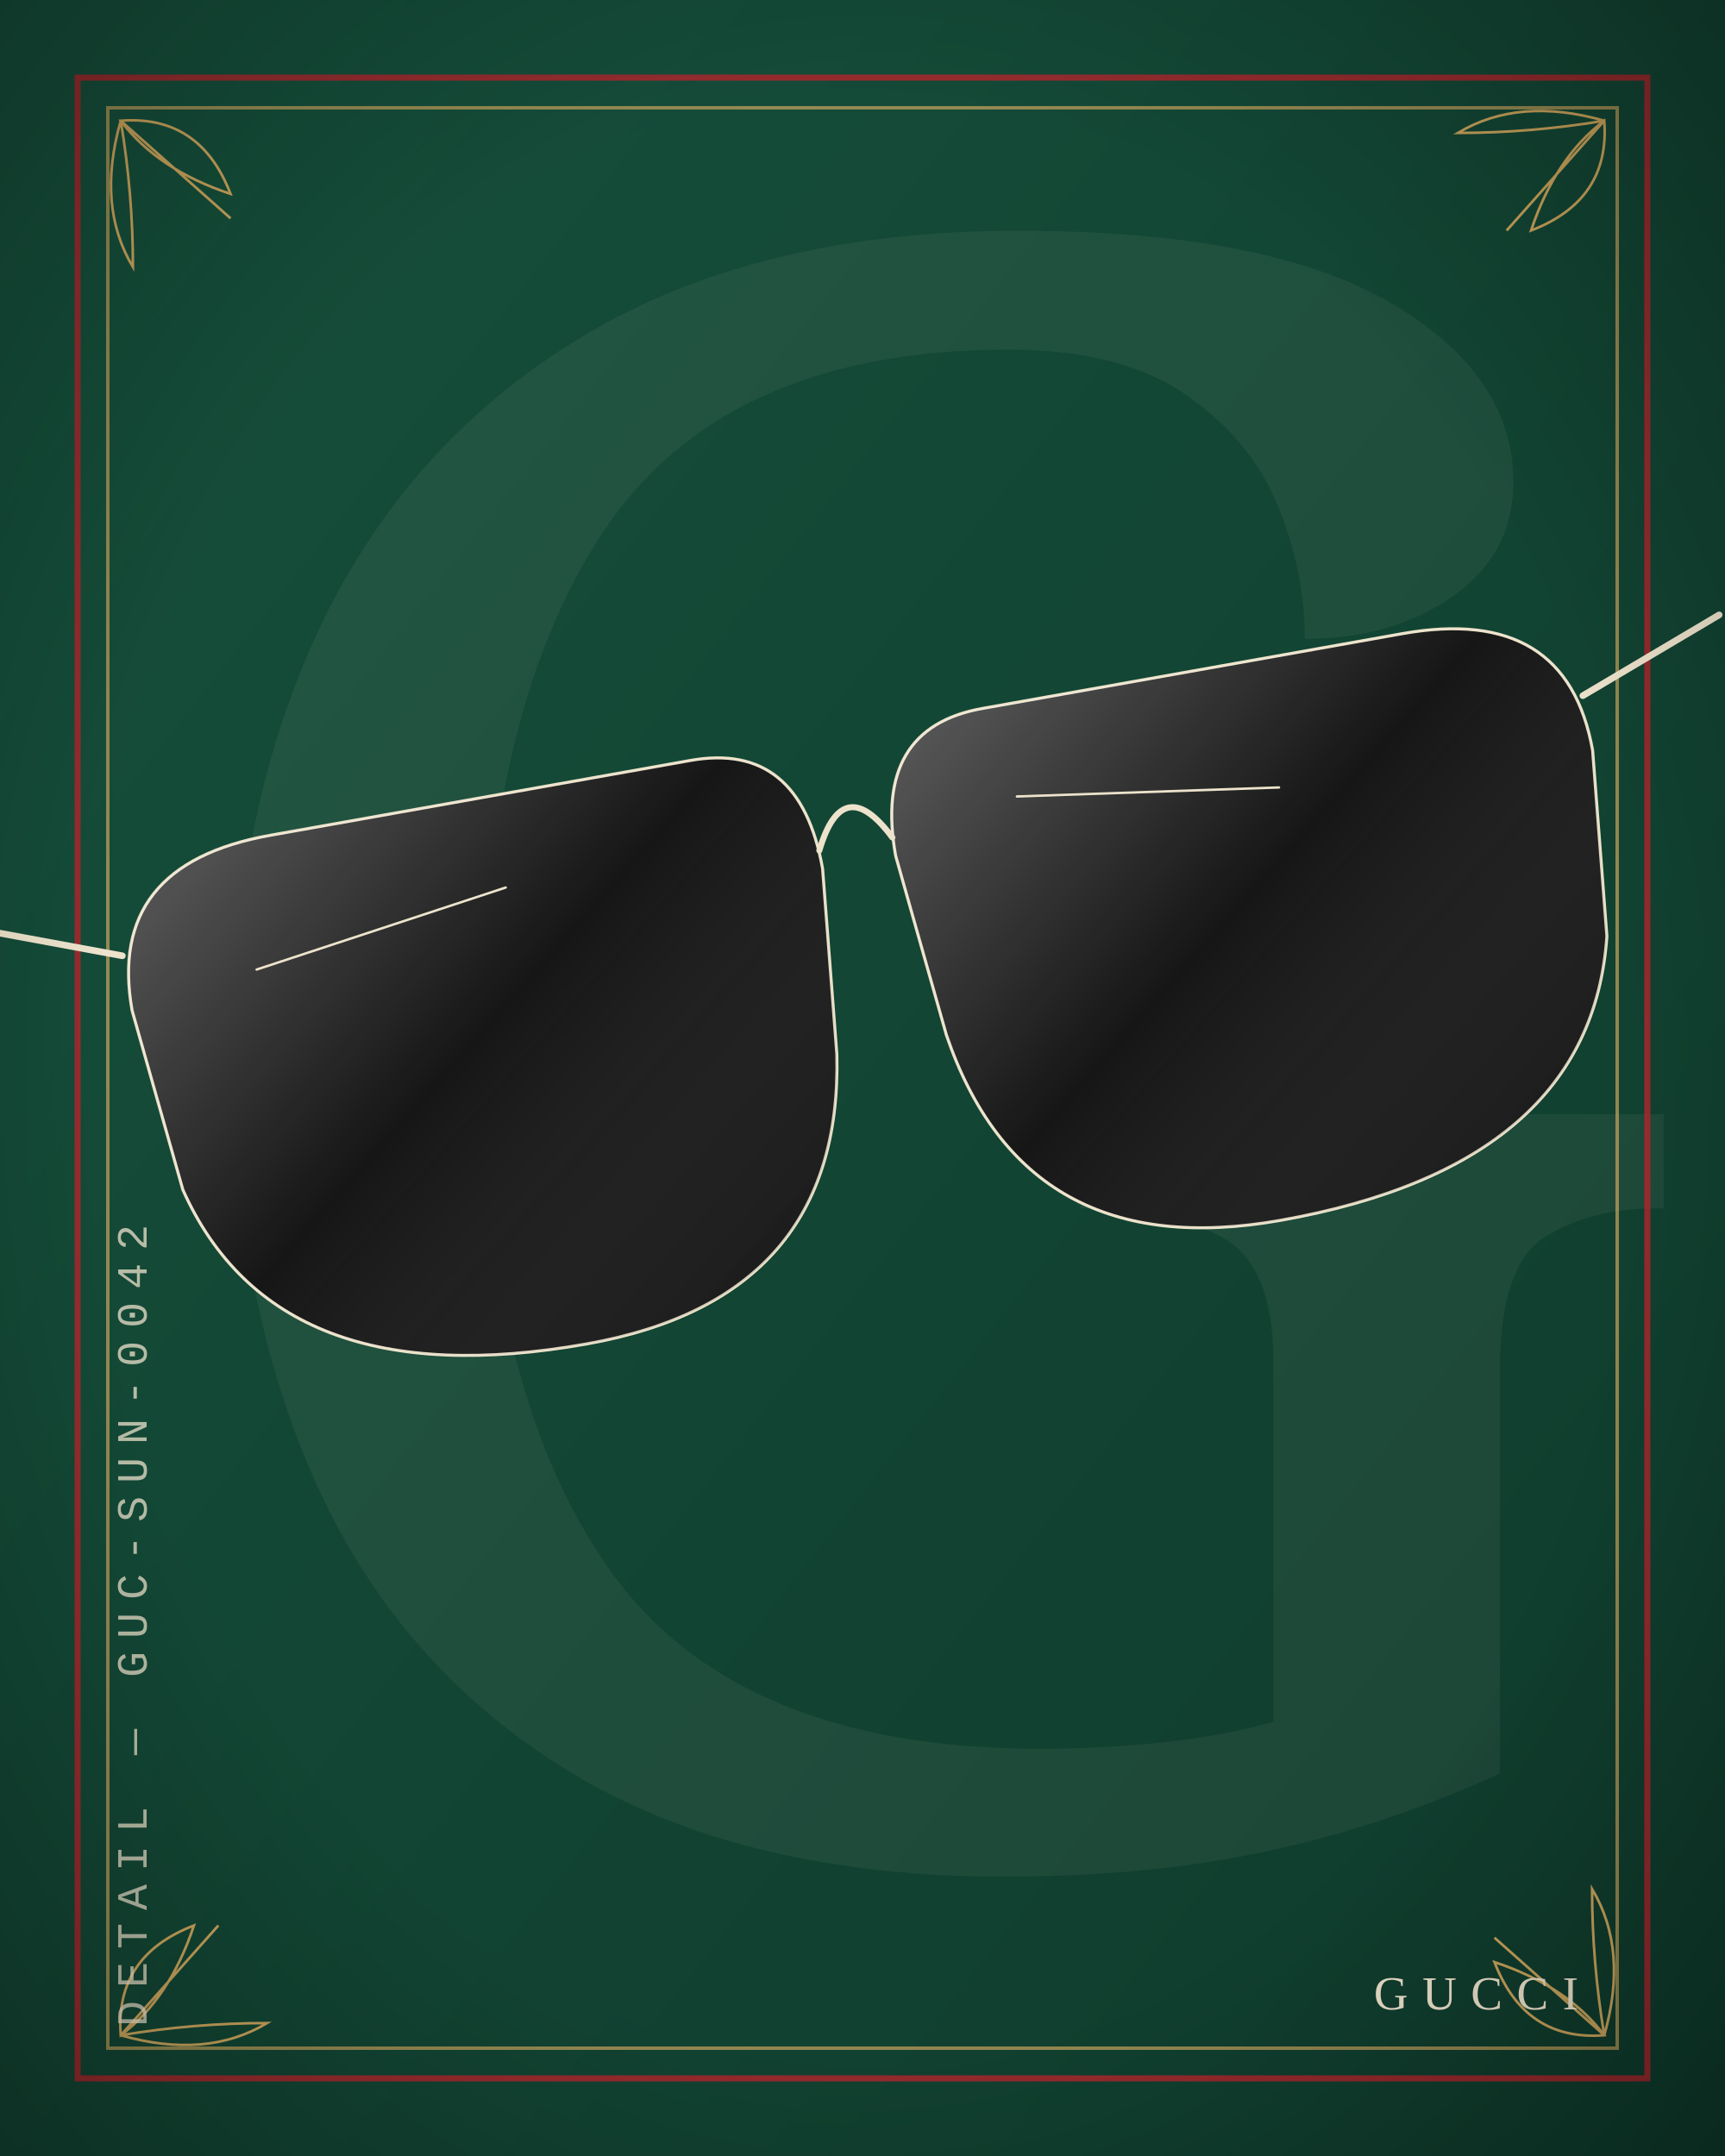
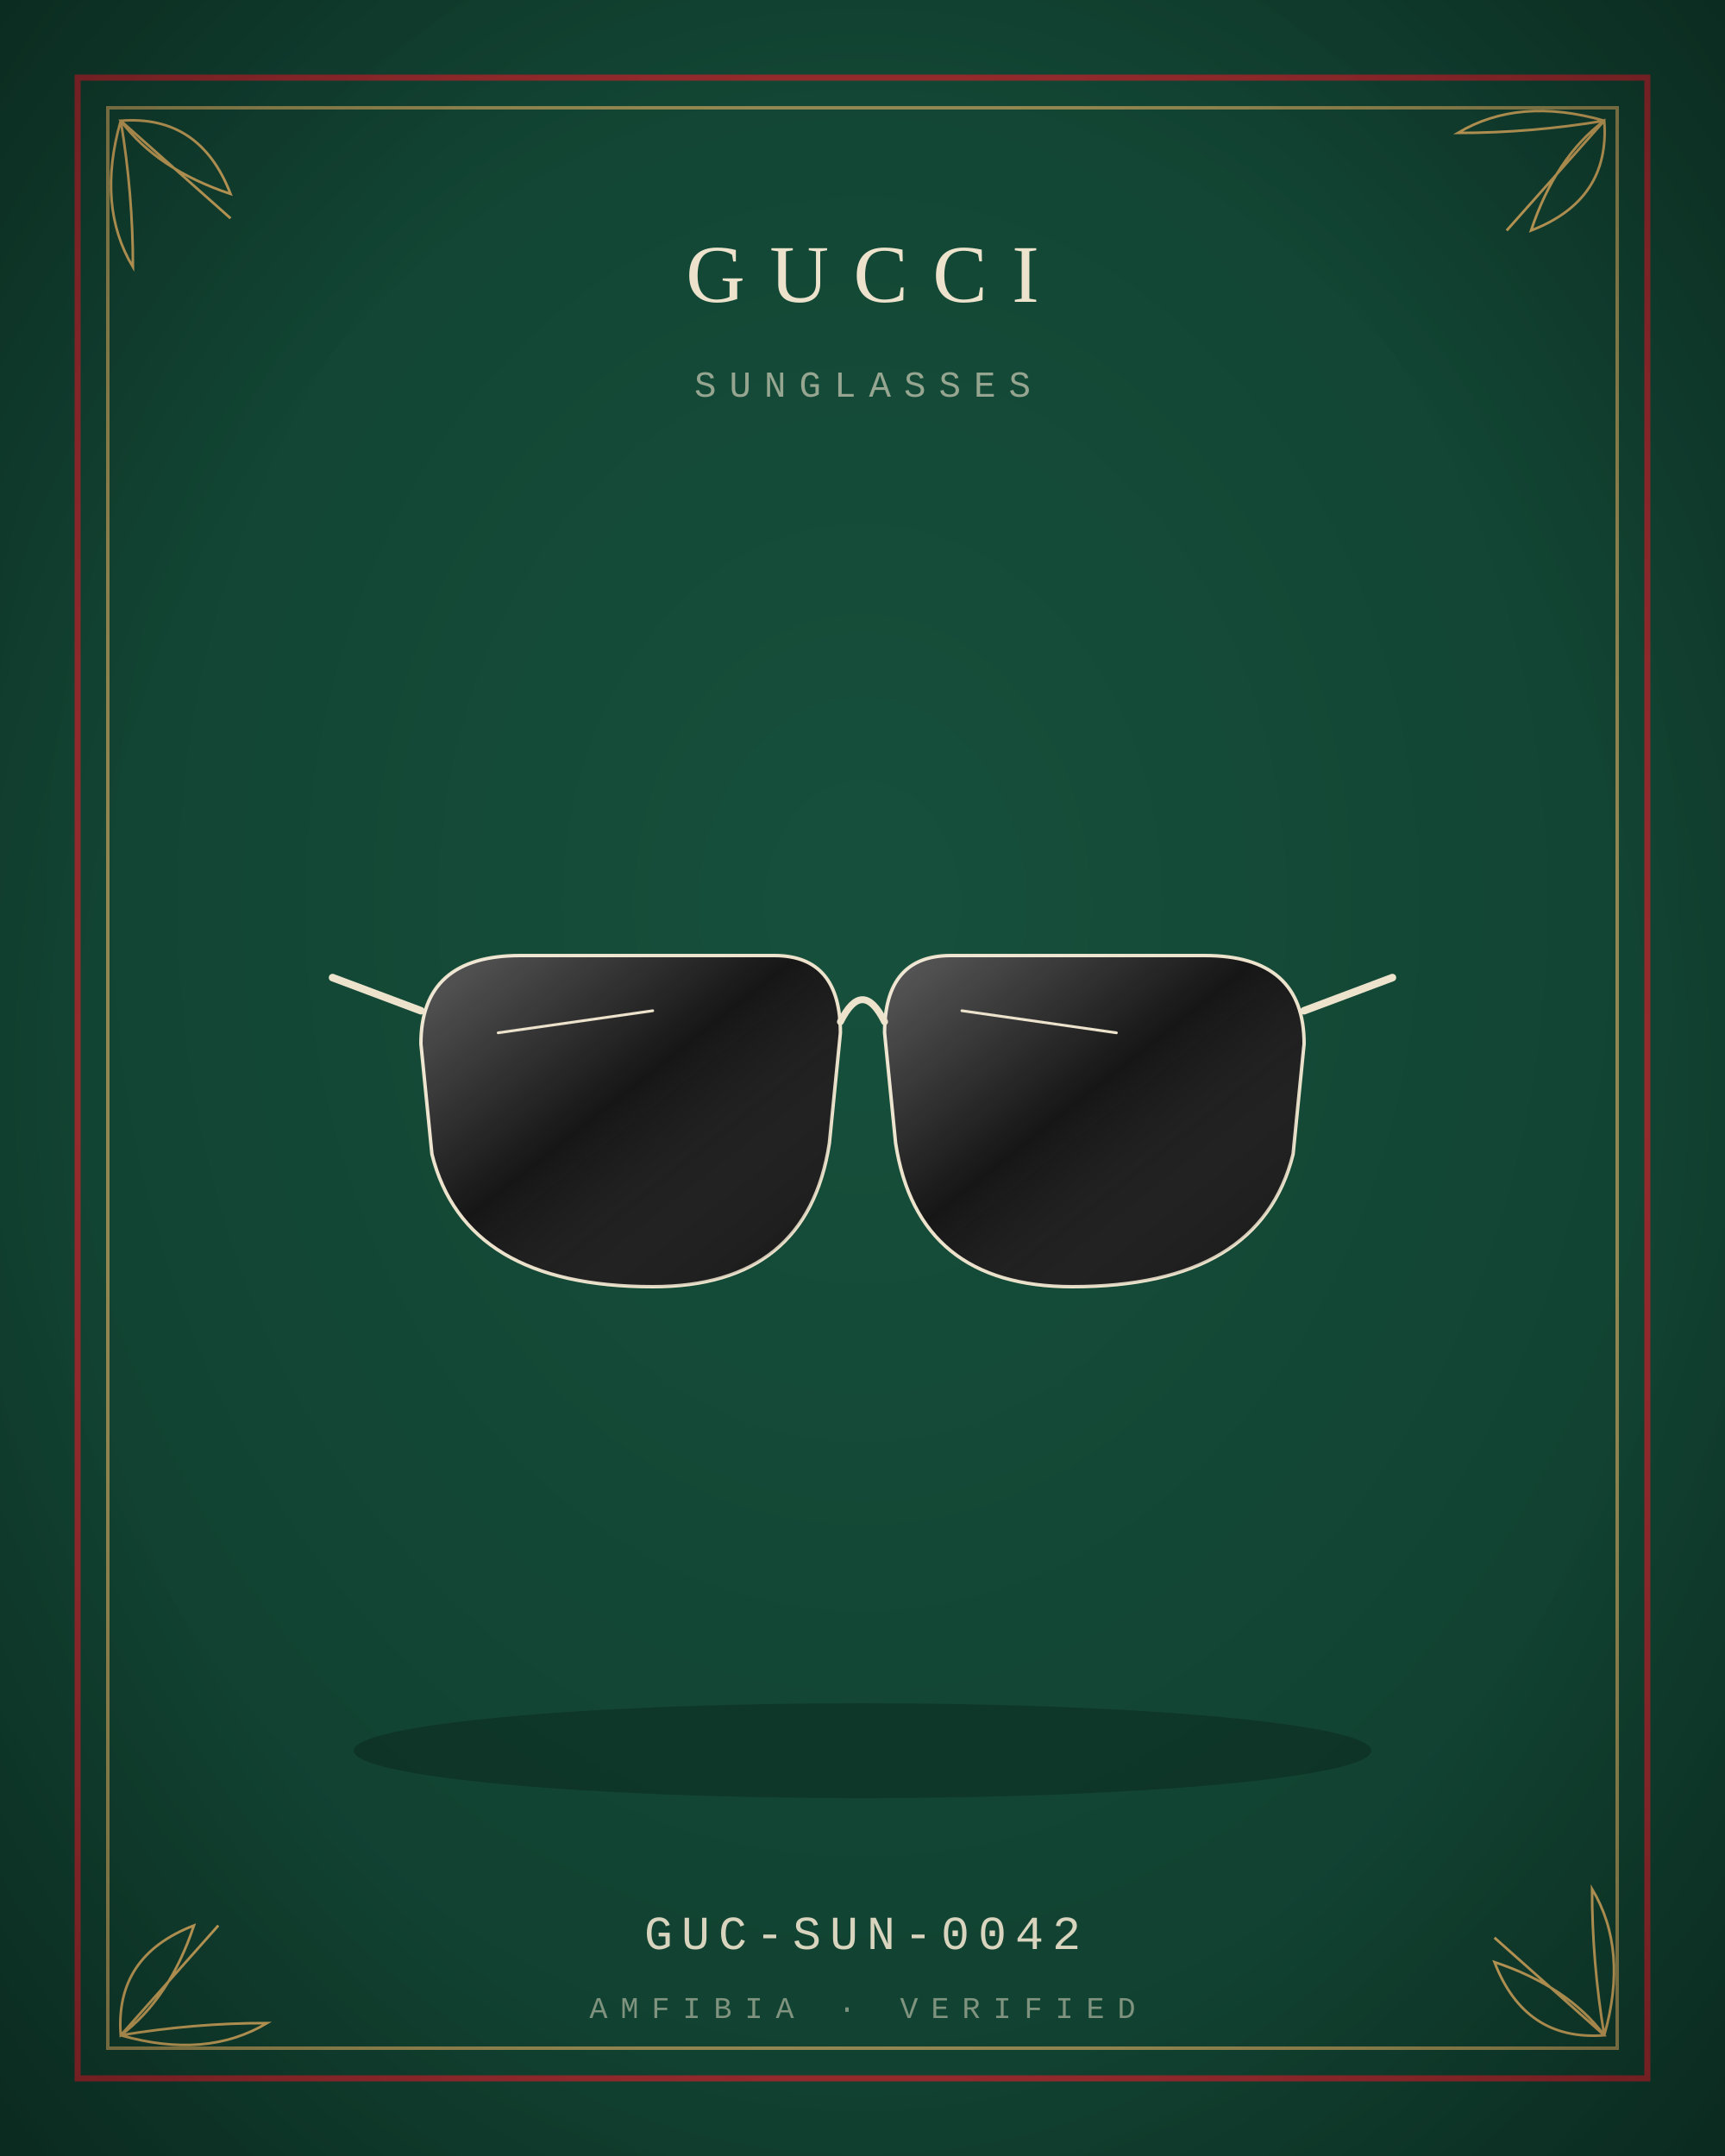
<svg xmlns="http://www.w3.org/2000/svg" viewBox="0 0 400 500" width="800" height="1000">
  <defs>
    <radialGradient id="bg" cx="50%" cy="42%" r="80%">
      <stop offset="0" stop-color="#16503C" />
      <stop offset="1" stop-color="#0F3B2C" />
    </radialGradient>
    <linearGradient id="bgd" x1="0" y1="0" x2="1" y2="1">
      <stop offset="0" stop-color="#16503C" />
      <stop offset="1" stop-color="#0F3B2C" />
    </linearGradient>
    <linearGradient id="sheen" x1="0" y1="0" x2="1" y2="1">
      <stop offset="0" stop-color="#fff" stop-opacity=".30" />
      <stop offset=".45" stop-color="#fff" stop-opacity="0" />
      <stop offset="1" stop-color="#000" stop-opacity=".22" />
    </linearGradient>
    <linearGradient id="multi" x1="0" y1="0" x2="1" y2="1">
      <stop offset="0" stop-color="#B3122E" />
      <stop offset=".35" stop-color="#C9A227" />
      <stop offset=".7" stop-color="#2F5D46" />
      <stop offset="1" stop-color="#3557A0" />
    </linearGradient>
    <radialGradient id="vig" cx="50%" cy="50%" r="75%">
      <stop offset=".6" stop-color="#000" stop-opacity="0" />
      <stop offset="1" stop-color="#000" stop-opacity=".35" />
    </radialGradient>
  </defs>
-   <rect width="400" height="500" fill="url(#bgd)" />
-   <text x="210" y="430" text-anchor="middle" font-family="Georgia, serif" font-size="520" fill="#EDE3CC" opacity="0.06">G</text>
+   <rect width="400" height="500" fill="url(#bg)" />
  <rect x="18" y="18" width="364" height="464" fill="none" stroke="#B5242C" stroke-width="1.4" opacity="0.8" />
  <rect x="25" y="25" width="350" height="450" fill="none" stroke="#C9A45C" stroke-width="0.8" opacity="0.7" />
  <path transform="translate(28 28) rotate(45) scale(1)" d="M0 0 Q12 -14 30 -6 Q14 2 0 0 Z M0 0 Q14 10 26 22 Q10 18 0 0 Z M0 0 L34 -2" fill="none" stroke="#C9A45C" stroke-width="1.2" vector-effect="non-scaling-stroke" />
  <path transform="translate(372 28) rotate(135) scale(1)" d="M0 0 Q12 -14 30 -6 Q14 2 0 0 Z M0 0 Q14 10 26 22 Q10 18 0 0 Z M0 0 L34 -2" fill="none" stroke="#C9A45C" stroke-width="1.2" vector-effect="non-scaling-stroke" />
  <path transform="translate(28 472) rotate(-45) scale(1)" d="M0 0 Q12 -14 30 -6 Q14 2 0 0 Z M0 0 Q14 10 26 22 Q10 18 0 0 Z M0 0 L34 -2" fill="none" stroke="#C9A45C" stroke-width="1.2" vector-effect="non-scaling-stroke" />
  <path transform="translate(372 472) rotate(-135) scale(1)" d="M0 0 Q12 -14 30 -6 Q14 2 0 0 Z M0 0 Q14 10 26 22 Q10 18 0 0 Z M0 0 L34 -2" fill="none" stroke="#C9A45C" stroke-width="1.2" vector-effect="non-scaling-stroke" />
-   <g transform="rotate(-10.1 200 250) translate(-7 20) scale(2.15)">
-     <path d="M20 86 Q20 70 38 70 L84 70 Q96 70 96 84 L94 104 Q90 130 62 130 Q28 130 22 106 Z" fill="#161616" stroke="#EDE3CC" stroke-width="1.4" stroke-linejoin="round" stroke-linecap="round" vector-effect="non-scaling-stroke" />
+   <ellipse cx="200" cy="406" rx="118" ry="11" fill="#000" opacity="0.22" />
+   <g transform="translate(72 132) scale(1.28)">
+     <path d="M20 86 Q20 70 38 70 L84 70 Q96 70 96 84 L94 104 Q90 130 62 130 Q28 130 22 106 Z" fill="#161616" stroke="#EDE3CC" stroke-width="1.6" stroke-linejoin="round" stroke-linecap="round" vector-effect="non-scaling-stroke" />
    <path d="M20 86 Q20 70 38 70 L84 70 Q96 70 96 84 L94 104 Q90 130 62 130 Q28 130 22 106 Z" fill="url(#sheen)" stroke="none" />
-     <path d="M180 86 Q180 70 162 70 L116 70 Q104 70 104 84 L106 104 Q110 130 138 130 Q172 130 178 106 Z" fill="#161616" stroke="#EDE3CC" stroke-width="1.4" stroke-linejoin="round" stroke-linecap="round" vector-effect="non-scaling-stroke" />
+     <path d="M180 86 Q180 70 162 70 L116 70 Q104 70 104 84 L106 104 Q110 130 138 130 Q172 130 178 106 Z" fill="#161616" stroke="#EDE3CC" stroke-width="1.6" stroke-linejoin="round" stroke-linecap="round" vector-effect="non-scaling-stroke" />
    <path d="M180 86 Q180 70 162 70 L116 70 Q104 70 104 84 L106 104 Q110 130 138 130 Q172 130 178 106 Z" fill="url(#sheen)" stroke="none" />
-     <path d="M96 82 Q100 74 104 82" fill="none" stroke="#EDE3CC" stroke-width="2.8" stroke-linejoin="round" stroke-linecap="round" vector-effect="non-scaling-stroke" />
-     <path d="M20 80 L4 74 M180 80 L196 74" fill="none" stroke="#EDE3CC" stroke-width="3.08" stroke-linejoin="round" stroke-linecap="round" vector-effect="non-scaling-stroke" />
-     <path d="M34 84 L62 80 M118 80 L146 84" fill="none" stroke="#EDE3CC" stroke-width="1.12" stroke-linejoin="round" stroke-linecap="round" vector-effect="non-scaling-stroke" />
-   </g>
-   <g transform="translate(34 470) rotate(-90)">
-     <text x="0" y="0" text-anchor="start" font-family="'Courier New', Courier, monospace" font-size="10" letter-spacing="3" fill="#EDE3CC" opacity="0.75">DETAIL — GUC-SUN-0042</text>
+     <path d="M96 82 Q100 74 104 82" fill="none" stroke="#EDE3CC" stroke-width="3.2" stroke-linejoin="round" stroke-linecap="round" vector-effect="non-scaling-stroke" />
+     <path d="M20 80 L4 74 M180 80 L196 74" fill="none" stroke="#EDE3CC" stroke-width="3.52" stroke-linejoin="round" stroke-linecap="round" vector-effect="non-scaling-stroke" />
+     <path d="M34 84 L62 80 M118 80 L146 84" fill="none" stroke="#EDE3CC" stroke-width="1.28" stroke-linejoin="round" stroke-linecap="round" vector-effect="non-scaling-stroke" />
  </g>
  <g>
-     <text x="366" y="466" text-anchor="end" font-size="11" fill="#EDE3CC" font-family="Georgia, 'Times New Roman', serif" font-weight="400" letter-spacing="3.3">GUCCI</text>
+     <text x="200" y="70" text-anchor="middle" font-size="19" fill="#EDE3CC" font-family="Georgia, 'Times New Roman', serif" font-weight="400" letter-spacing="5.7">GUCCI</text>
  </g>
+   <text x="200" y="92" text-anchor="middle" font-family="'Courier New', Courier, monospace" font-size="8.5" letter-spacing="3" fill="#EDE3CC" opacity="0.6">SUNGLASSES</text>
+   <text x="200" y="452" text-anchor="middle" font-family="'Courier New', Courier, monospace" font-size="11" letter-spacing="2" fill="#EDE3CC" opacity="0.9">GUC-SUN-0042</text>
+   <text x="200" y="468" text-anchor="middle" font-family="'Courier New', Courier, monospace" font-size="7" letter-spacing="3" fill="#EDE3CC" opacity="0.5">AMFIBIA · VERIFIED</text>
  <rect width="400" height="500" fill="url(#vig)" />
</svg>
